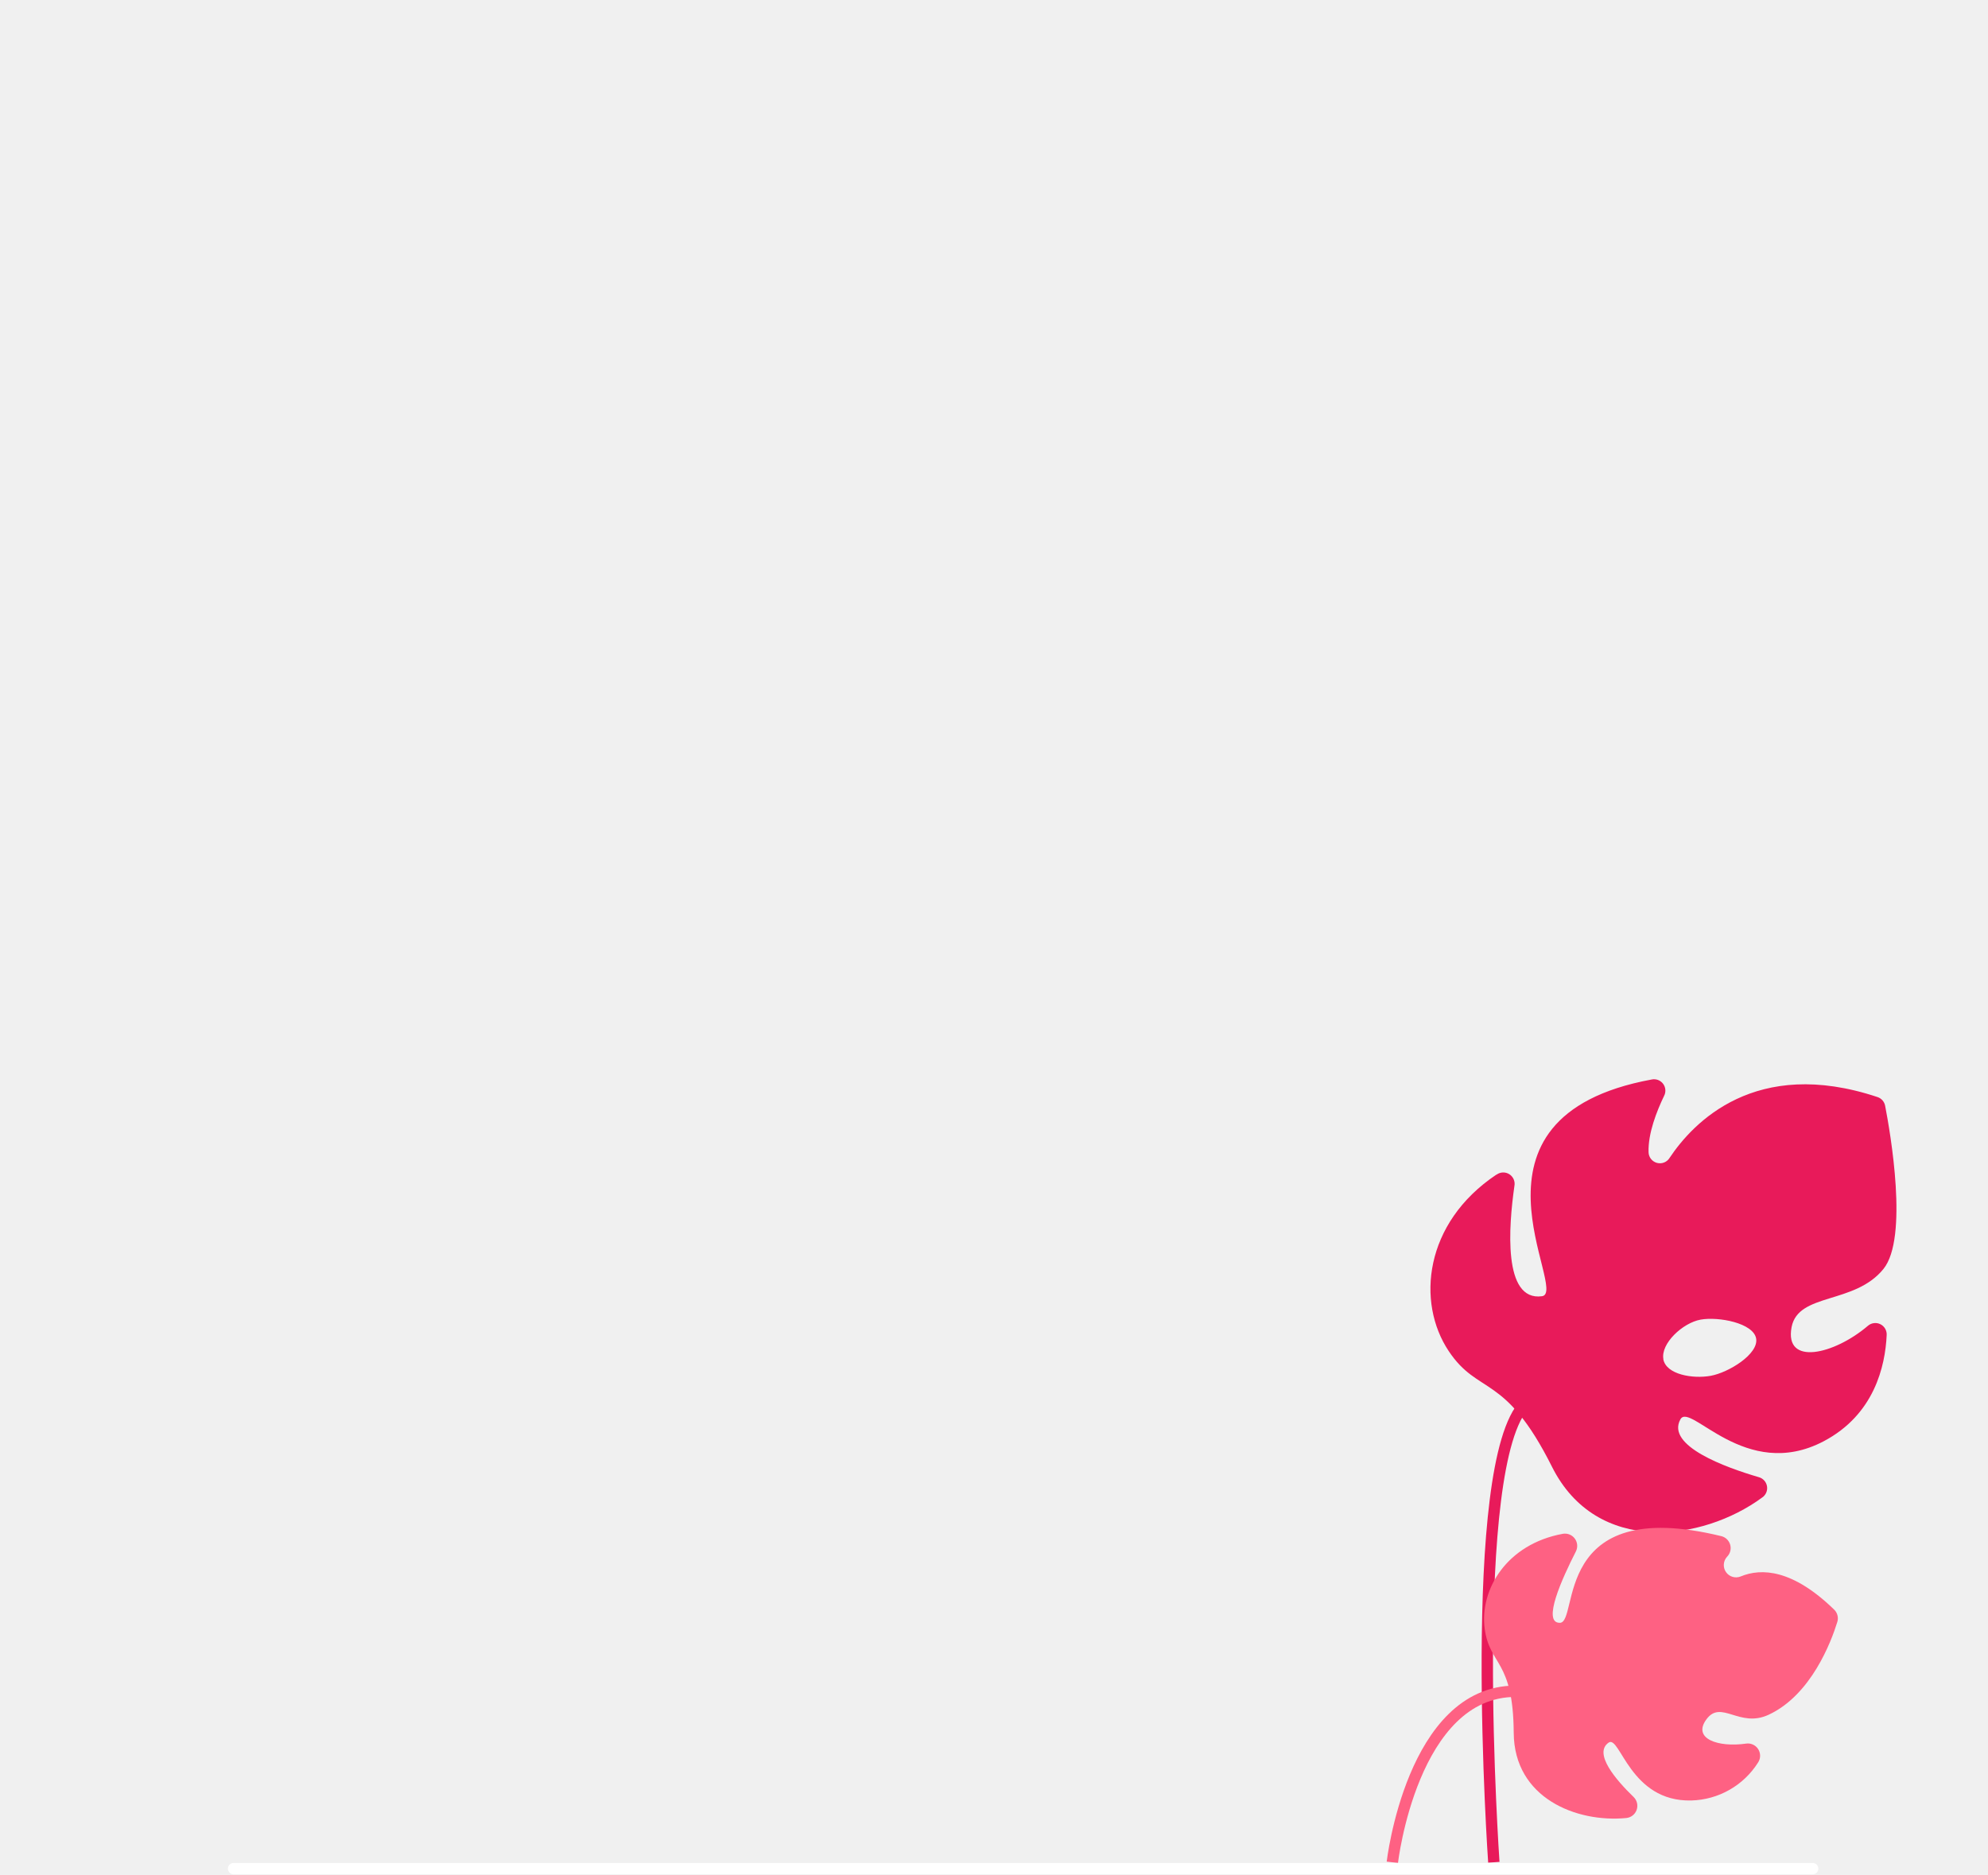
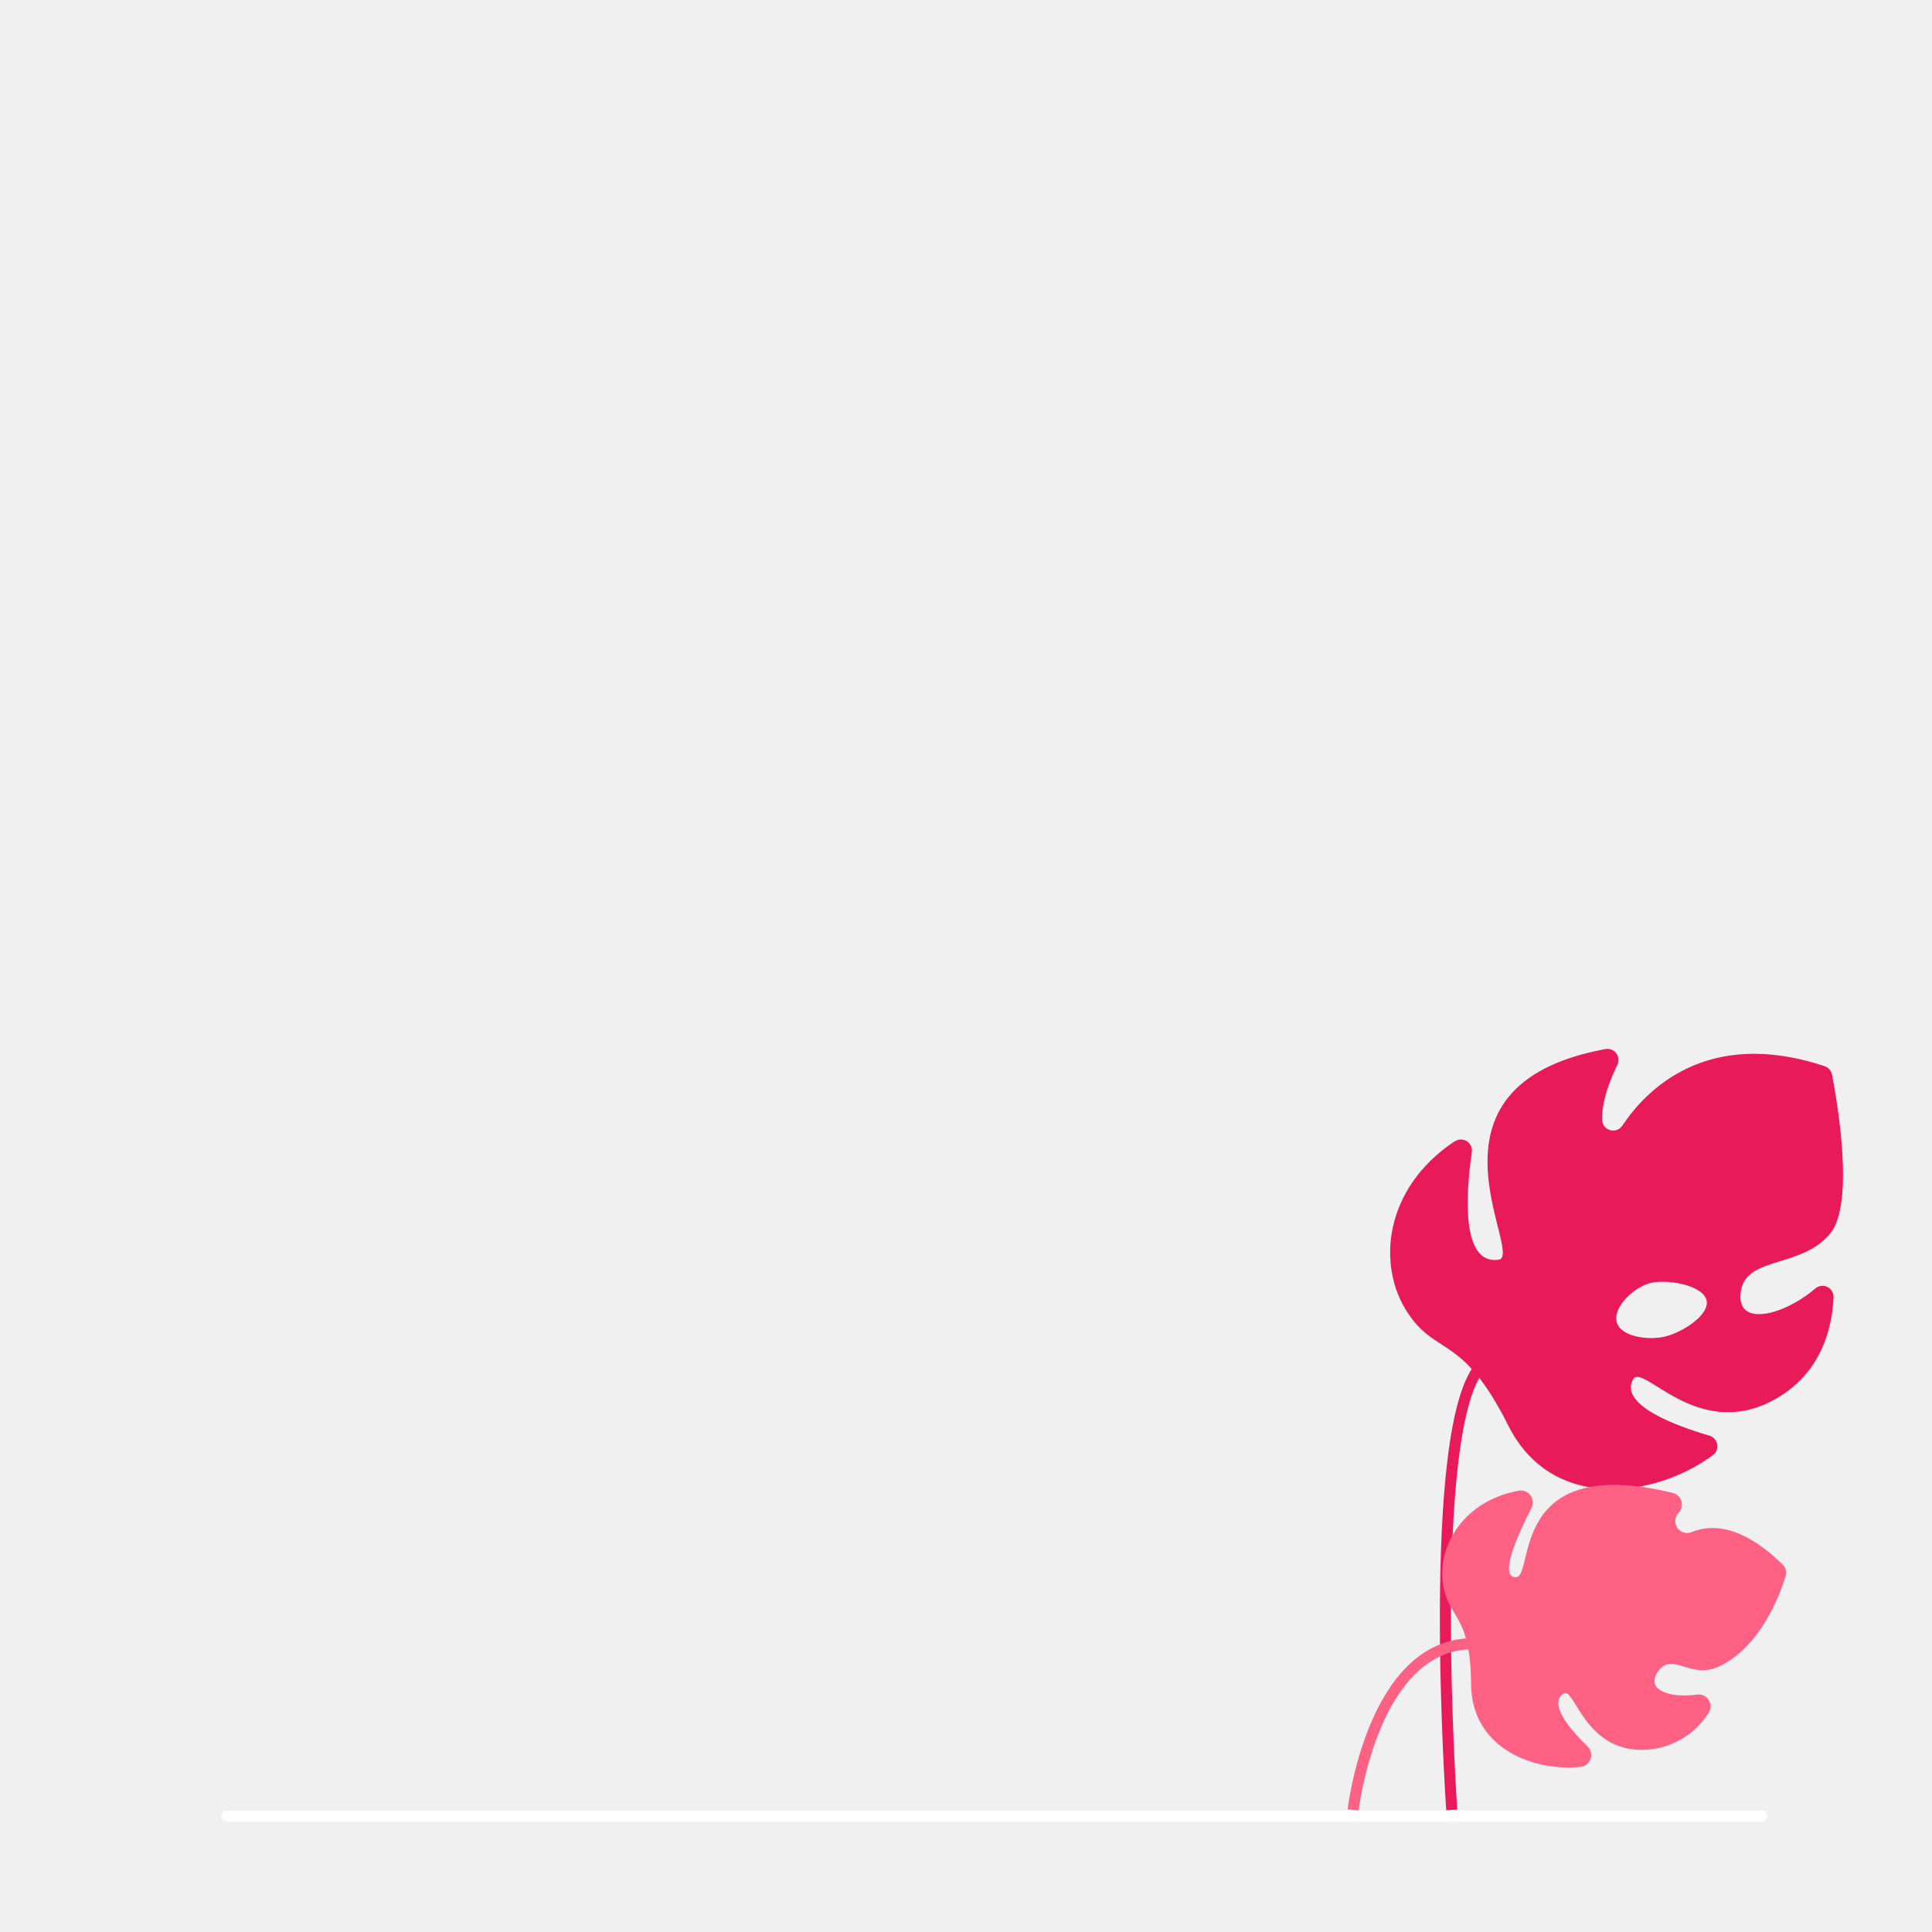
- <svg xmlns="http://www.w3.org/2000/svg" viewBox="0 0 350 330">
+ <svg xmlns="http://www.w3.org/2000/svg" viewBox="0 0 350 350">
  <g id="plantRed">
    <path d="M263.47,206.82a2,2,0,0,1,3.15,2c-1,7-2.07,20.33,4.85,19.4,4.94-.66-16.65-31.53,19.32-38.16a2,2,0,0,1,2.18,2.89c-1.32,2.74-2.83,6.61-2.73,9.9a2,2,0,0,0,3.71,1c4.1-6.15,15.1-17.86,36.59-10.7a2,2,0,0,1,1.35,1.54c0.93,4.8,4.13,23.24-.29,28.72-5.09,6.31-15,4.14-16.18,10.25-1.3,6.91,7.51,4.82,13.42-.22a2,2,0,0,1,3.32,1.64c-0.25,5.45-2.18,14-11.12,18.69-13.78,7.21-23.48-7-25.19-3.88-2.59,4.66,7.94,8.47,13.78,10.18a2,2,0,0,1,.61,3.59c-10.52,7.74-29.13,10.28-37-5.41-8.3-16.59-12.93-12.49-18.19-20.38-5.71-8.57-4.33-22.54,8.38-31.05m29.4,32.47c0.5,2.73,5.2,3.51,8.35,2.94s8.47-3.83,8-6.56-6.62-3.9-9.78-3.33-7.05,4.22-6.55,6.95" fill="#e81a5a">
-       <animateTransform attributeName="transform" type="rotate" values="0 261 247; 3 261 247; -3 261 247; 2 261 247; 0 261 247; 3 261 247; -3 261 247; 2 261 247; 0 261 247" dur="4s" begin="0s" fill="freeze" repeatCount="indefinite" />
+       <animateTransform attributeName="transform" type="rotate" values="0 261 247; 3 261 247; -3 261 247; 2 261 247; 0 261 247; 3 261 247; -3 261 247; 2 261 247; 0 261 247" dur="4s" begin="3s" fill="freeze" repeatCount="indefinite" />
    </path>
    <path d="M263,327.88s-4.91-70.27,5.54-80.72" fill="none" stroke="#e81a5a" stroke-miterlimit="10" stroke-width="2" />
  </g>
  <g id="cloud" opacity="1">
    <g opacity="0">
-       <animateTransform attributeName="transform" type="translate" values="200 0; 0 0" dur="0.2s" begin="0s" />
-       <animate id="clouds" attributeType="CSS" attributeName="opacity" values="0; 1" dur="0.2s" begin="0s" fill="freeze" />
+       <animateTransform attributeName="transform" type="translate" values="200 0; 0 0" dur="0.2s" begin="3s" />
+       <animate id="clouds" attributeType="CSS" attributeName="opacity" values="0; 1" dur="0.2s" begin="3s" fill="freeze" />
      <animateTransform attributeName="transform" type="translate" values="0 0; 0 -50" dur="0.2s" begin="clouds.end + 0.5s" />
      <animate attributeType="CSS" attributeName="opacity" values="1; 0" dur="0.2s" begin="clouds.end + 0.5s" fill="freeze" />
      <line x1="65.43" y1="77.72" x2="105.21" y2="77.72" fill="none" stroke="#fff" stroke-linecap="round" stroke-miterlimit="10" stroke-width="2" />
      <path d="M85.22,67.45H57.86a12.4,12.4,0,1,0-24.8,0H15.13" fill="none" stroke="#fff" stroke-linecap="round" stroke-miterlimit="10" stroke-width="2" />
      <line x1="93.48" y1="67.45" x2="115.68" y2="67.45" fill="none" stroke="#fff" stroke-linecap="round" stroke-miterlimit="10" stroke-width="2" />
    </g>
    <g opacity="0">
-       <animateTransform attributeName="transform" type="translate" values="200 0; 0 0" dur="0.2s" begin="0.05s" />
-       <animate attributeType="CSS" attributeName="opacity" values="0; 1" dur="0.2s" begin="0.05s" fill="freeze" />
+       <animateTransform attributeName="transform" type="translate" values="200 0; 0 0" dur="0.2s" begin="3.05s" />
+       <animate attributeType="CSS" attributeName="opacity" values="0; 1" dur="0.2s" begin="3.05s" fill="freeze" />
      <animateTransform attributeName="transform" type="translate" values="0 0; 0 -50" dur="0.2s" begin="clouds.end + 0.5s" />
      <animate attributeType="CSS" attributeName="opacity" values="1; 0" dur="0.2s" begin="clouds.end + 0.5s" fill="freeze" />
      <line x1="272.13" y1="145.27" x2="311.9" y2="145.27" fill="none" stroke="#fff" stroke-linecap="round" stroke-miterlimit="10" stroke-width="2" />
      <line x1="300.17" y1="135" x2="322.37" y2="135" fill="none" stroke="#fff" stroke-linecap="round" stroke-miterlimit="10" stroke-width="2" />
      <path d="M235.77,119H216.32a35.49,35.49,0,0,0-68-13.69A26.34,26.34,0,0,0,135.43,102a26.72,26.72,0,0,0-24.8,17H95.48a10.49,10.49,0,0,0,0,21h140.3a10.49,10.49,0,0,0,0-21" fill="#fff" />
    </g>
  </g>
  <g id="case" opacity="0">
-     <animateTransform id="scale" attributeName="transform" type="scale" values="0; 0; 0.5; 1" keyTimes="0; 0.1; 0.7; 1" dur="2s" additive="sum" begin="0.3s" fill="freeze" />
+     <animateTransform id="scale" attributeName="transform" type="scale" values="0; 0; 0.5; 1" keyTimes="0; 0.1; 0.7; 1" dur="2s" additive="sum" begin="3.3s" fill="freeze" />
    <animateMotion dur="2s" fill="freeze" begin="scale.begin">
      <mpath href="#flyPath" />
    </animateMotion>
    <set attributeName="opacity" to="1" begin="scale.begin + 0.25s" />
    <animateTransform attributeName="transform" type="rotate" values="30 210 275; -30 210 275; 20 210 275; 18.29 210 275; -6.48 210 275; 0 210 275" dur="2s" begin="scale.begin" fill="freeze" additive="sum" />
    <animateTransform attributeName="transform" type="translate" values="100 -400; -300 -370; -400 -330; -100 -300; -210 -275" dur="2s" additive="sum" begin="scale.begin" fill="freeze" />
    <path d="M251.89,328.88a3.54,3.54,0,0,0,3.53-3.53v-5.07a3.53,3.53,0,1,0-7.06,0v5.07a3.55,3.55,0,0,0,3.53,3.53" fill="#a67ee5" />
    <path d="M251.89,328.88a3.54,3.54,0,0,0,3.53-3.53v-5.07a3.53,3.53,0,1,0-7.06,0v5.07A3.55,3.55,0,0,0,251.89,328.88Z" fill="none" stroke="#fff" stroke-miterlimit="10" stroke-width="2" />
    <path d="M176.35,328.88a3.54,3.54,0,0,0,3.53-3.53v-5.07a3.53,3.53,0,1,0-7.06,0v5.07a3.54,3.54,0,0,0,3.53,3.53" fill="#a67ee5" />
    <path d="M176.35,328.88a3.54,3.54,0,0,0,3.53-3.53v-5.07a3.53,3.53,0,1,0-7.06,0v5.07A3.54,3.54,0,0,0,176.35,328.88Z" fill="none" stroke="#fff" stroke-miterlimit="10" stroke-width="2" />
    <path d="M170.92,320.29h74.5a11.38,11.38,0,0,0,11.35-11.35V242.86a11.38,11.38,0,0,0-11.35-11.35h-74.5a11.38,11.38,0,0,0-11.35,11.35v66.08a11.38,11.38,0,0,0,11.35,11.35" fill="#a67ee5" />
    <rect x="159.57" y="231.51" width="97.2" height="88.78" rx="11.35" ry="11.35" fill="none" stroke="#fff" stroke-miterlimit="10" stroke-width="2" />
    <path d="M199.26,219.15h32.4a4.09,4.09,0,0,1,4.08,4.08v16a1.19,1.19,0,0,1-1.19,1.19h-2.7a1.19,1.19,0,0,1-1.19-1.19V224.86a1.27,1.27,0,0,0-1.27-1.27H201.53a1.27,1.27,0,0,0-1.27,1.27v14.38a1.19,1.19,0,0,1-1.19,1.19h-2.7a1.19,1.19,0,0,1-1.19-1.19v-16a4.1,4.1,0,0,1,4.09-4.08" fill="#a67ee5" />
    <path d="M199.26,219.15h32.4a4.09,4.09,0,0,1,4.08,4.08v16a1.19,1.19,0,0,1-1.19,1.19h-2.7a1.19,1.19,0,0,1-1.19-1.19V224.86a1.27,1.27,0,0,0-1.27-1.27H201.53a1.27,1.27,0,0,0-1.27,1.27v14.38a1.19,1.19,0,0,1-1.19,1.19h-2.7a1.19,1.19,0,0,1-1.19-1.19v-16A4.1,4.1,0,0,1,199.26,219.15Z" fill="none" stroke="#fff" stroke-miterlimit="10" stroke-width="2" />
    <path d="M185.34,320.29h74.5a11.38,11.38,0,0,0,11.35-11.35V242.86a11.38,11.38,0,0,0-11.35-11.35h-74.5A11.38,11.38,0,0,0,174,242.86v66.08a11.39,11.39,0,0,0,11.35,11.35" fill="#a67ee5" />
    <path d="M185.34,320.29h74.5a11.38,11.38,0,0,0,11.35-11.35V242.86a11.38,11.38,0,0,0-11.35-11.35h-74.5A11.38,11.38,0,0,0,174,242.86v66.08A11.39,11.39,0,0,0,185.34,320.29Z" fill="none" stroke="#fff" stroke-miterlimit="10" stroke-width="2" />
    <line x1="254.22" y1="252.43" x2="190.97" y2="252.43" fill="none" stroke="#fff" stroke-linecap="round" stroke-miterlimit="10" stroke-width="2" />
    <line x1="254.22" y1="275.9" x2="190.97" y2="275.9" fill="none" stroke="#fff" stroke-linecap="round" stroke-miterlimit="10" stroke-width="2" />
    <line x1="254.22" y1="299.38" x2="190.97" y2="299.38" fill="none" stroke="#fff" stroke-linecap="round" stroke-miterlimit="10" stroke-width="2" />
    <path d="M168.12,253.68h0.67v44.46h-0.67a3.53,3.53,0,0,1-3.52-3.51V257.2a3.52,3.52,0,0,1,3.52-3.52" fill="#a67ee5" />
    <path d="M168.12,253.68h0.67v44.46h-0.67a3.53,3.53,0,0,1-3.52-3.51V257.2A3.52,3.52,0,0,1,168.12,253.68Z" fill="none" stroke="#fff" stroke-miterlimit="10" stroke-width="2" />
    <line x1="215.46" y1="218.86" x2="159.87" y2="139.03" fill="none" stroke="#fff" stroke-linecap="round" stroke-linejoin="round" stroke-width="2" />
    <line x1="215.46" y1="218.86" x2="196.93" y2="139.03" fill="none" stroke="#fff" stroke-linecap="round" stroke-linejoin="round" stroke-width="2" />
    <line x1="233.99" y1="139.03" x2="215.46" y2="218.86" fill="none" stroke="#fff" stroke-linecap="round" stroke-linejoin="round" stroke-width="2" />
    <line x1="271.04" y1="139.03" x2="215.46" y2="218.86" fill="none" stroke="#fff" stroke-linecap="round" stroke-linejoin="round" stroke-width="2" />
    <path d="M215.46,83.44A55.58,55.58,0,0,1,271,139c0-6.76-8.3-12.25-18.53-12.25s-18.31,5.35-18.52,12c0,0.08,0,.17,0,0.26,0-6.76-8.3-12.25-18.53-12.25s-18.54,5.49-18.54,12.25c0-.09,0-0.17,0-0.26-0.22-6.64-8.42-12-18.52-12s-18.52,5.49-18.52,12.25a55.58,55.58,0,0,1,55.59-55.59m0-1.66A57.31,57.31,0,0,0,158.22,139a1.66,1.66,0,1,0,3.32,0c0-5.84,7.57-10.59,16.87-10.59,9.11,0,16.68,4.66,16.86,10.38V139a1.66,1.66,0,0,0,3.32,0c0-5.84,7.57-10.59,16.87-10.59s16.87,4.75,16.87,10.59a1.66,1.66,0,0,0,3.32,0v-0.21c0.18-5.73,7.74-10.39,16.86-10.39,9.3,0,16.87,4.75,16.87,10.59a1.66,1.66,0,1,0,3.32,0,57.3,57.3,0,0,0-57.23-57.25" fill="#fff" />
    <path d="M215.46,83.44c9.92,0,18,20.9,18.54,55.33,0.21-6.65,8.41-12,18.52-12S271,132.27,271,139a55.59,55.59,0,0,0-55.59-55.59" fill="#e81a5a" />
    <path d="M215.45,83.44A55.58,55.58,0,0,0,159.87,139c0-6.76,8.3-12.25,18.52-12.25s18.3,5.35,18.52,12c0.52-34.43,8.61-55.32,18.53-55.32" fill="#fe6183" />
    <path d="M215.46,83.44c-9.93,0-18,20.9-18.54,55.32,0,0.09,0,.17,0,0.26,0-6.76,8.3-12.25,18.53-12.25S234,132.27,234,139c0-.09,0-0.17,0-0.26-0.51-34.43-8.6-55.33-18.52-55.33" fill="#f7396b" />
  </g>
  <g id="plantPink">
-     <animateTransform attributeName="transform" type="rotate" values="0 245 329; 3 245 329; -3 245 329; 2 245 329; 0 245 329" dur="4s" begin="0.2s" fill="freeze" repeatCount="indefinite" />
+     <animateTransform attributeName="transform" type="rotate" values="0 245 329; 3 245 329; -3 245 329; 2 245 329; 0 245 329" dur="4s" begin="3.2s" fill="freeze" repeatCount="indefinite" />
    <path d="M322.92,283.4a2.14,2.14,0,0,1,.55,2.17c-1.06,3.43-4.58,12.85-12.1,16.34-5.13,2.38-8.33-2.7-10.92.77s2.1,5,6.92,4.31a2.16,2.16,0,0,1,2.14,3.34A14.34,14.34,0,0,1,297.78,317c-10.84.27-12.55-11.58-14.57-10.19-2.72,1.89,1.27,6.55,4.39,9.57a2.16,2.16,0,0,1-1.3,3.71c-8.76.84-19.72-3.51-19.8-15-0.08-12.94-4.25-11.8-5.11-18.35-0.91-6.88,3.88-14.88,13.74-16.69a2.16,2.16,0,0,1,2.31,3.11c-2.41,4.73-6,12.6-2.82,12.56,3.46,0-1.58-22.58,28.43-15.26a2.16,2.16,0,0,1,1.09,3.54l-0.1.11a2.16,2.16,0,0,0,2.41,3.45c3.66-1.52,9.16-1.27,16.47,5.84" fill="#fe6183" />
    <path d="M245.13,327.88s3.48-30.11,21.7-30.11" fill="none" stroke="#fe6183" stroke-miterlimit="10" stroke-width="2" />
  </g>
  <g id="line">
    <line x1="41.13" y1="329" x2="319.13" y2="329" fill="none" stroke="#fff" stroke-linecap="round" stroke-miterlimit="10" stroke-width="2">
-       <animate attributeName="x1" dur="200ms" begin="0s" fill="freeze" values="41.13; 147.13" />
-       <animate attributeName="x2" dur="200ms" begin="0s" fill="freeze" values="319.13; 283.79" />
+       <animate attributeName="x1" dur="200ms" begin="3s" fill="freeze" values="41.13; 147.13" />
+       <animate attributeName="x2" dur="200ms" begin="3s" fill="freeze" values="319.13; 283.79" />
    </line>
    <line x1="147.13" y1="328.88" x2="283.79" y2="328.88" />
  </g>
  <path id="flyPath" d="M179,111c24.19-9.24,29.8-15.84,29.42-20.44C207.18,75.43,138.73,51.78,96,84c-2.93,2.21-31.66,24.52-29,54,3.54,39.18,59.83,61.15,75.7,67.35,53.65,20.94,94.43,8.79,101.78,27.18,2.89,7.25.78,19.69-21.48,42.47" fill="none" />
</svg>
